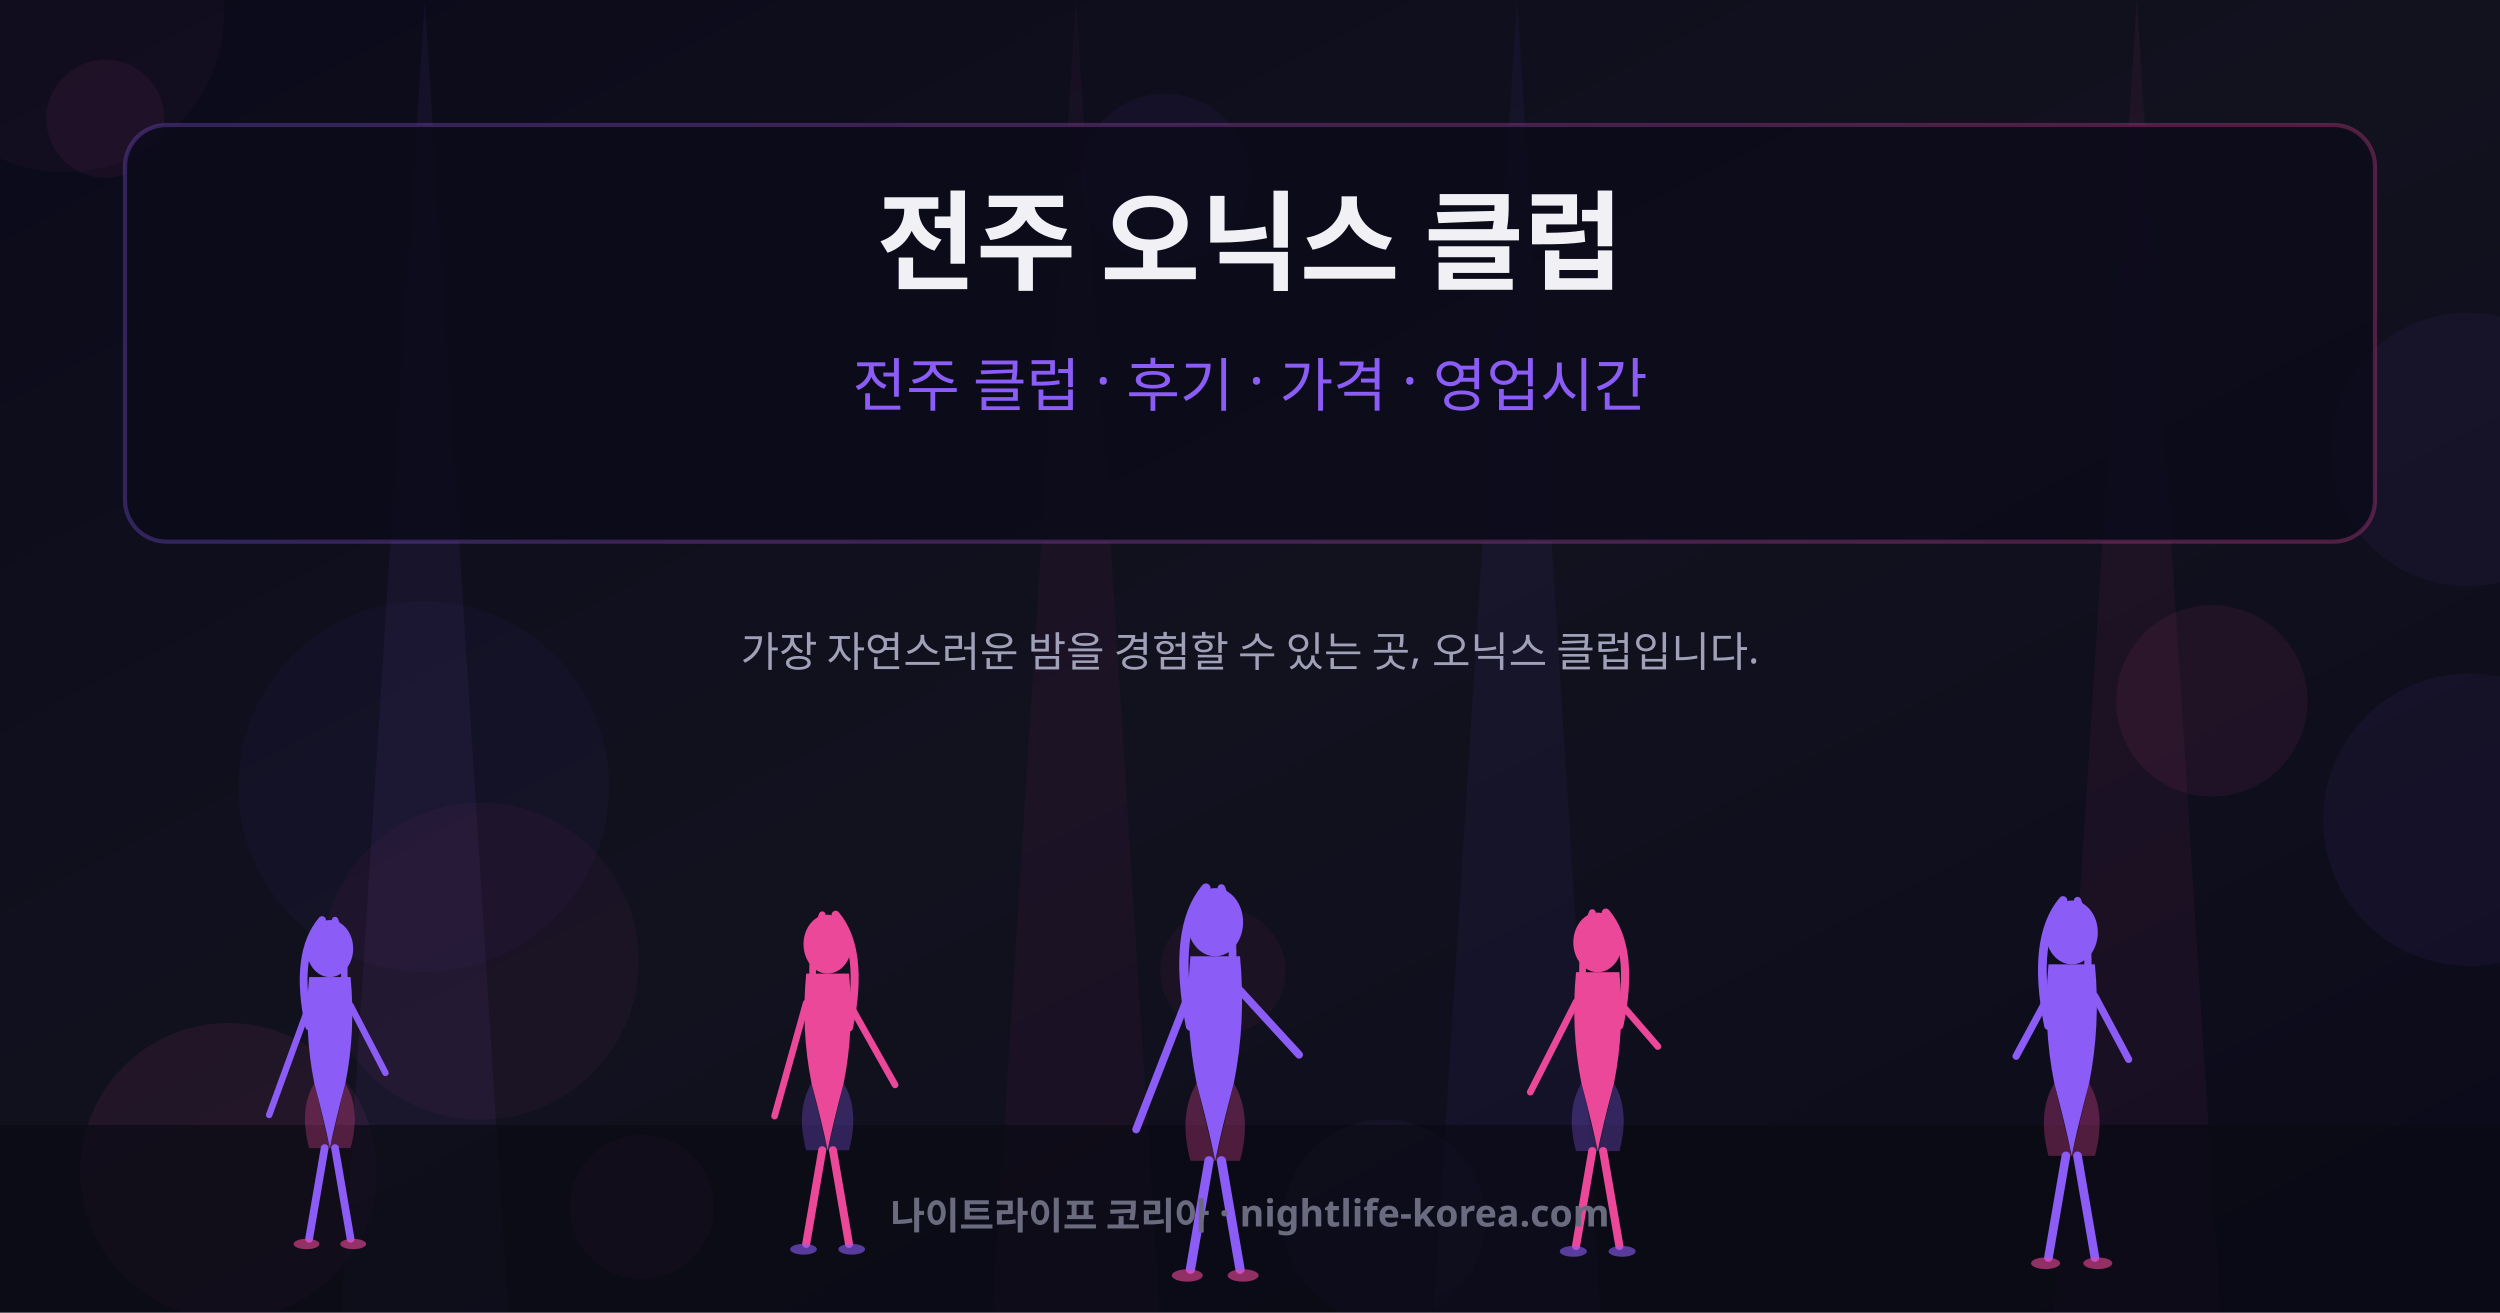
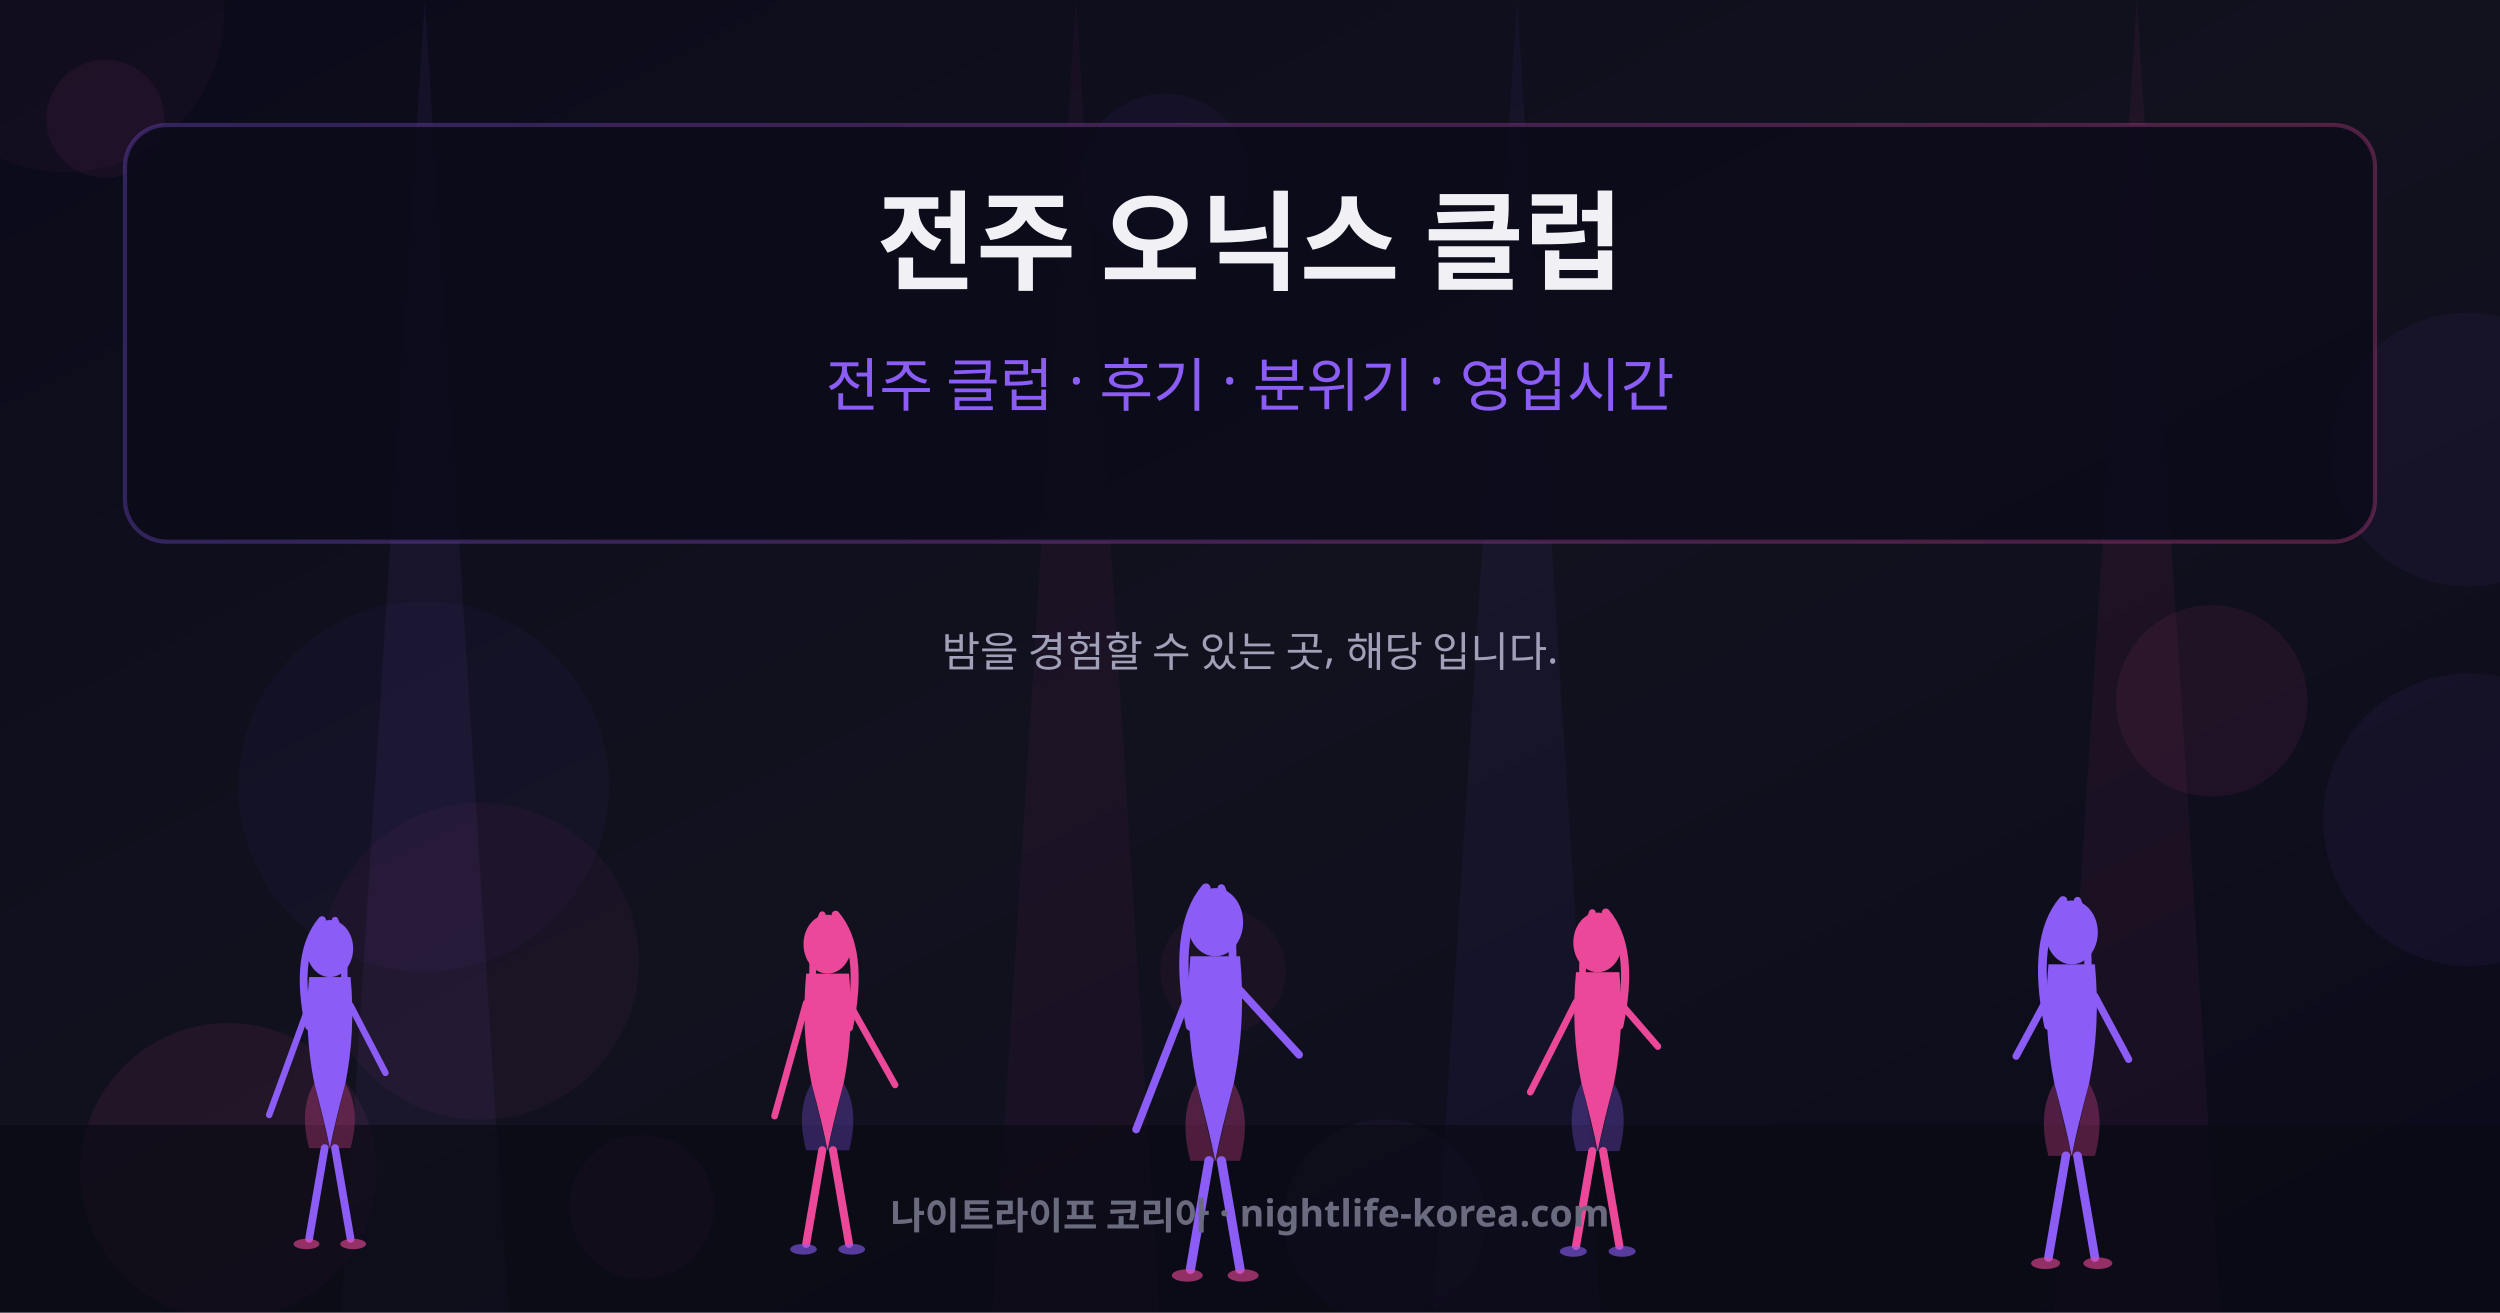
<svg xmlns="http://www.w3.org/2000/svg" viewBox="0 0 1200 630" width="1200" height="630">
  <defs>
    <linearGradient id="ogbg" x1="0%" y1="0%" x2="100%" y2="100%">
      <stop offset="0%" style="stop-color:#0a0a1a" />
      <stop offset="50%" style="stop-color:#12121f" />
      <stop offset="100%" style="stop-color:#0a0a1a" />
    </linearGradient>
    <linearGradient id="ogtxt" x1="0%" y1="0%" x2="100%" y2="0%">
      <stop offset="0%" style="stop-color:#8b5cf6" />
      <stop offset="100%" style="stop-color:#ec4899" />
    </linearGradient>
  </defs>
  <rect width="1200" height="630" fill="url(#ogbg)" />
  <polygon points="203.894,0 163.894,630 243.894,630" fill="#8b5cf6" opacity="0.068" />
  <polygon points="516.464,0 476.464,630 556.464,630" fill="#ec4899" opacity="0.047" />
  <polygon points="728.177,0 688.177,630 768.177,630" fill="#8b5cf6" opacity="0.053" />
  <polygon points="1025.698,0 985.698,630 1065.698,630" fill="#ec4899" opacity="0.059" />
  <circle cx="308.073" cy="579.395" r="34.593" fill="#ec4899" opacity="0.075" />
  <circle cx="230.589" cy="461.361" r="76.017" fill="#ec4899" opacity="0.043" />
  <circle cx="1184.368" cy="215.779" r="65.628" fill="#8b5cf6" opacity="0.057" />
  <circle cx="109.66" cy="562.177" r="71.126" fill="#ec4899" opacity="0.072" />
  <circle cx="1061.68" cy="336.397" r="45.923" fill="#ec4899" opacity="0.076" />
  <circle cx="559.244" cy="85.64" r="40.664" fill="#8b5cf6" opacity="0.049" />
  <circle cx="50.56" cy="56.982" r="28.324" fill="#ec4899" opacity="0.063" />
  <circle cx="1185.314" cy="393.465" r="70.192" fill="#8b5cf6" opacity="0.058" />
  <circle cx="587.002" cy="466.209" r="30.072" fill="#ec4899" opacity="0.052" />
  <circle cx="31.204" cy="6.343" r="76.304" fill="#ec4899" opacity="0.032" />
  <circle cx="203.417" cy="377.535" r="88.919" fill="#8b5cf6" opacity="0.039" />
  <circle cx="664.328" cy="585.801" r="48.402" fill="#8b5cf6" opacity="0.062" />
  <rect x="0" y="540" width="1200" height="90" fill="#0a0a14" opacity="0.7" />
  <g transform="translate(158.325,520) scale(1.243848)">
    <ellipse cx="0" cy="-52" rx="9" ry="11" fill="#8b5cf6" />
    <path d="M-3,-63 Q-14,-50 -8,-21.932" stroke="#8b5cf6" stroke-width="3" fill="none" stroke-linecap="round" />
    <path d="M2,-63 Q8,-48 4,-24.932" stroke="#8b5cf6" stroke-width="2.5" fill="none" stroke-linecap="round" />
    <path d="M-8,-41 Q-10,-20 -6,0 Q-2,15 0,25 Q2,15 6,0 Q10,-20 8,-41 Z" fill="#8b5cf6" />
    <path d="M-6,0 Q-12,10 -8,25 L0,25 Z" fill="#ec4899" opacity="0.3" />
    <path d="M6,0 Q12,10 8,25 L0,25 Z" fill="#ec4899" opacity="0.3" />
    <line x1="-2" y1="25" x2="-8" y2="60" stroke="#8b5cf6" stroke-width="3" stroke-linecap="round" />
    <line x1="2" y1="25" x2="8" y2="60" stroke="#8b5cf6" stroke-width="3" stroke-linecap="round" />
    <ellipse cx="-9" cy="62" rx="5" ry="2" fill="#ec4899" opacity="0.6" />
    <ellipse cx="9" cy="62" rx="5" ry="2" fill="#ec4899" opacity="0.6" />
    <line x1="-8" y1="-30" x2="-23.411" y2="12.194" stroke="#8b5cf6" stroke-width="2.5" stroke-linecap="round" />
    <line x1="8" y1="-30" x2="21.459" y2="-4.041" stroke="#8b5cf6" stroke-width="2.5" stroke-linecap="round" />
  </g>
  <g transform="translate(397.2451,520) scale(1.284503)">
    <ellipse cx="0" cy="-52" rx="9" ry="11" fill="#ec4899" />
    <path d="M3,-63 Q14,-50 8,-20.842" stroke="#ec4899" stroke-width="3" fill="none" stroke-linecap="round" />
    <path d="M-2,-63 Q-8,-48 -4,-23.842" stroke="#ec4899" stroke-width="2.5" fill="none" stroke-linecap="round" />
    <path d="M-8,-41 Q-10,-20 -6,0 Q-2,15 0,25 Q2,15 6,0 Q10,-20 8,-41 Z" fill="#ec4899" />
    <path d="M-6,0 Q-12,10 -8,25 L0,25 Z" fill="#8b5cf6" opacity="0.3" />
    <path d="M6,0 Q12,10 8,25 L0,25 Z" fill="#8b5cf6" opacity="0.3" />
    <line x1="-2" y1="25" x2="-8" y2="60" stroke="#ec4899" stroke-width="3" stroke-linecap="round" />
    <line x1="2" y1="25" x2="8" y2="60" stroke="#ec4899" stroke-width="3" stroke-linecap="round" />
    <ellipse cx="-9" cy="62" rx="5" ry="2" fill="#8b5cf6" opacity="0.6" />
    <ellipse cx="9" cy="62" rx="5" ry="2" fill="#8b5cf6" opacity="0.6" />
    <line x1="-8" y1="-30" x2="-19.811" y2="12.245" stroke="#ec4899" stroke-width="2.5" stroke-linecap="round" />
    <line x1="8" y1="-30" x2="25.219" y2="0.577" stroke="#ec4899" stroke-width="2.5" stroke-linecap="round" />
  </g>
  <g transform="translate(583.3057,520) scale(1.487413)">
    <ellipse cx="0" cy="-52" rx="9" ry="11" fill="#8b5cf6" />
    <path d="M-3,-63 Q-14,-50 -8,-18.465" stroke="#8b5cf6" stroke-width="3" fill="none" stroke-linecap="round" />
    <path d="M2,-63 Q8,-48 4,-21.465" stroke="#8b5cf6" stroke-width="2.5" fill="none" stroke-linecap="round" />
    <path d="M-8,-41 Q-10,-20 -6,0 Q-2,15 0,25 Q2,15 6,0 Q10,-20 8,-41 Z" fill="#8b5cf6" />
    <path d="M-6,0 Q-12,10 -8,25 L0,25 Z" fill="#ec4899" opacity="0.3" />
    <path d="M6,0 Q12,10 8,25 L0,25 Z" fill="#ec4899" opacity="0.3" />
    <line x1="-2" y1="25" x2="-8" y2="60" stroke="#8b5cf6" stroke-width="3" stroke-linecap="round" />
    <line x1="2" y1="25" x2="8" y2="60" stroke="#8b5cf6" stroke-width="3" stroke-linecap="round" />
    <ellipse cx="-9" cy="62" rx="5" ry="2" fill="#ec4899" opacity="0.6" />
    <ellipse cx="9" cy="62" rx="5" ry="2" fill="#ec4899" opacity="0.6" />
    <line x1="-8" y1="-30" x2="-25.521" y2="14.883" stroke="#8b5cf6" stroke-width="2.5" stroke-linecap="round" />
    <line x1="8" y1="-30" x2="27.055" y2="-9.231" stroke="#8b5cf6" stroke-width="2.5" stroke-linecap="round" />
  </g>
  <g transform="translate(766.9009,520) scale(1.30084)">
    <ellipse cx="0" cy="-52" rx="9" ry="11" fill="#ec4899" />
    <path d="M3,-63 Q14,-50 8,-21.324" stroke="#ec4899" stroke-width="3" fill="none" stroke-linecap="round" />
    <path d="M-2,-63 Q-8,-48 -4,-24.324" stroke="#ec4899" stroke-width="2.5" fill="none" stroke-linecap="round" />
    <path d="M-8,-41 Q-10,-20 -6,0 Q-2,15 0,25 Q2,15 6,0 Q10,-20 8,-41 Z" fill="#ec4899" />
    <path d="M-6,0 Q-12,10 -8,25 L0,25 Z" fill="#8b5cf6" opacity="0.3" />
    <path d="M6,0 Q12,10 8,25 L0,25 Z" fill="#8b5cf6" opacity="0.3" />
    <line x1="-2" y1="25" x2="-8" y2="60" stroke="#ec4899" stroke-width="3" stroke-linecap="round" />
    <line x1="2" y1="25" x2="8" y2="60" stroke="#ec4899" stroke-width="3" stroke-linecap="round" />
    <ellipse cx="-9" cy="62" rx="5" ry="2" fill="#8b5cf6" opacity="0.6" />
    <ellipse cx="9" cy="62" rx="5" ry="2" fill="#8b5cf6" opacity="0.6" />
    <line x1="-8" y1="-30" x2="-24.873" y2="3.247" stroke="#ec4899" stroke-width="2.5" stroke-linecap="round" />
    <line x1="8" y1="-30" x2="22.178" y2="-13.602" stroke="#ec4899" stroke-width="2.5" stroke-linecap="round" />
  </g>
  <g transform="translate(994.4151,520) scale(1.392985)">
    <ellipse cx="0" cy="-52" rx="9" ry="11" fill="#8b5cf6" />
    <path d="M-3,-63 Q-14,-50 -8,-19.894" stroke="#8b5cf6" stroke-width="3" fill="none" stroke-linecap="round" />
    <path d="M2,-63 Q8,-48 4,-22.894" stroke="#8b5cf6" stroke-width="2.5" fill="none" stroke-linecap="round" />
    <path d="M-8,-41 Q-10,-20 -6,0 Q-2,15 0,25 Q2,15 6,0 Q10,-20 8,-41 Z" fill="#8b5cf6" />
    <path d="M-6,0 Q-12,10 -8,25 L0,25 Z" fill="#ec4899" opacity="0.3" />
    <path d="M6,0 Q12,10 8,25 L0,25 Z" fill="#ec4899" opacity="0.3" />
    <line x1="-2" y1="25" x2="-8" y2="60" stroke="#8b5cf6" stroke-width="3" stroke-linecap="round" />
    <line x1="2" y1="25" x2="8" y2="60" stroke="#8b5cf6" stroke-width="3" stroke-linecap="round" />
    <ellipse cx="-9" cy="62" rx="5" ry="2" fill="#ec4899" opacity="0.6" />
    <ellipse cx="9" cy="62" rx="5" ry="2" fill="#ec4899" opacity="0.6" />
    <line x1="-8" y1="-30" x2="-19.156" y2="-9.355" stroke="#8b5cf6" stroke-width="2.5" stroke-linecap="round" />
    <line x1="8" y1="-30" x2="19.607" y2="-8.261" stroke="#8b5cf6" stroke-width="2.5" stroke-linecap="round" />
  </g>
  <rect x="60" y="60" width="1080" height="200" rx="20" fill="#0a0a1a" opacity="0.85" />
  <rect x="60" y="60" width="1080" height="200" rx="20" fill="none" stroke="url(#ogtxt)" stroke-width="2" opacity="0.3" />
  <text x="600" y="135" text-anchor="middle" font-family="'Noto Sans KR',sans-serif" font-size="52" font-weight="800" fill="#f0f0f5">전주 오닉스 클럽</text>
-   <text x="600" y="195" text-anchor="middle" font-family="'Noto Sans KR',sans-serif" font-size="28" font-weight="500" fill="#8b5cf6">전주 클럽 · 후기 · 가격 · 영업시간</text>
+   <text x="600" y="195" text-anchor="middle" font-family="'Noto Sans KR',sans-serif" font-size="28" font-weight="500" fill="#8b5cf6">전주 클럽 · 후기 · 분위기 · 영업시간</text>
  <rect x="60" y="290" width="auto" height="40" rx="20" fill="#8b5cf6" opacity="0.15" />
-   <text x="600" y="320" text-anchor="middle" font-family="'Noto Sans KR',sans-serif" font-size="20" fill="#a0a0b8">가장 자연스러운 밤을 경험할 수 있는 곳, 오닉스 클럽입니다.</text>
+   <text x="600" y="320" text-anchor="middle" font-family="'Noto Sans KR',sans-serif" font-size="20" fill="#a0a0b8">밤을 경험할 수 있는 곳, 해당 입니다.</text>
  <text x="600" y="590" text-anchor="middle" font-family="'Noto Sans KR',sans-serif" font-size="18" font-weight="600" fill="#6b6b80">나이트라이프 코리아 · nightlife-korea.com</text>
</svg>
